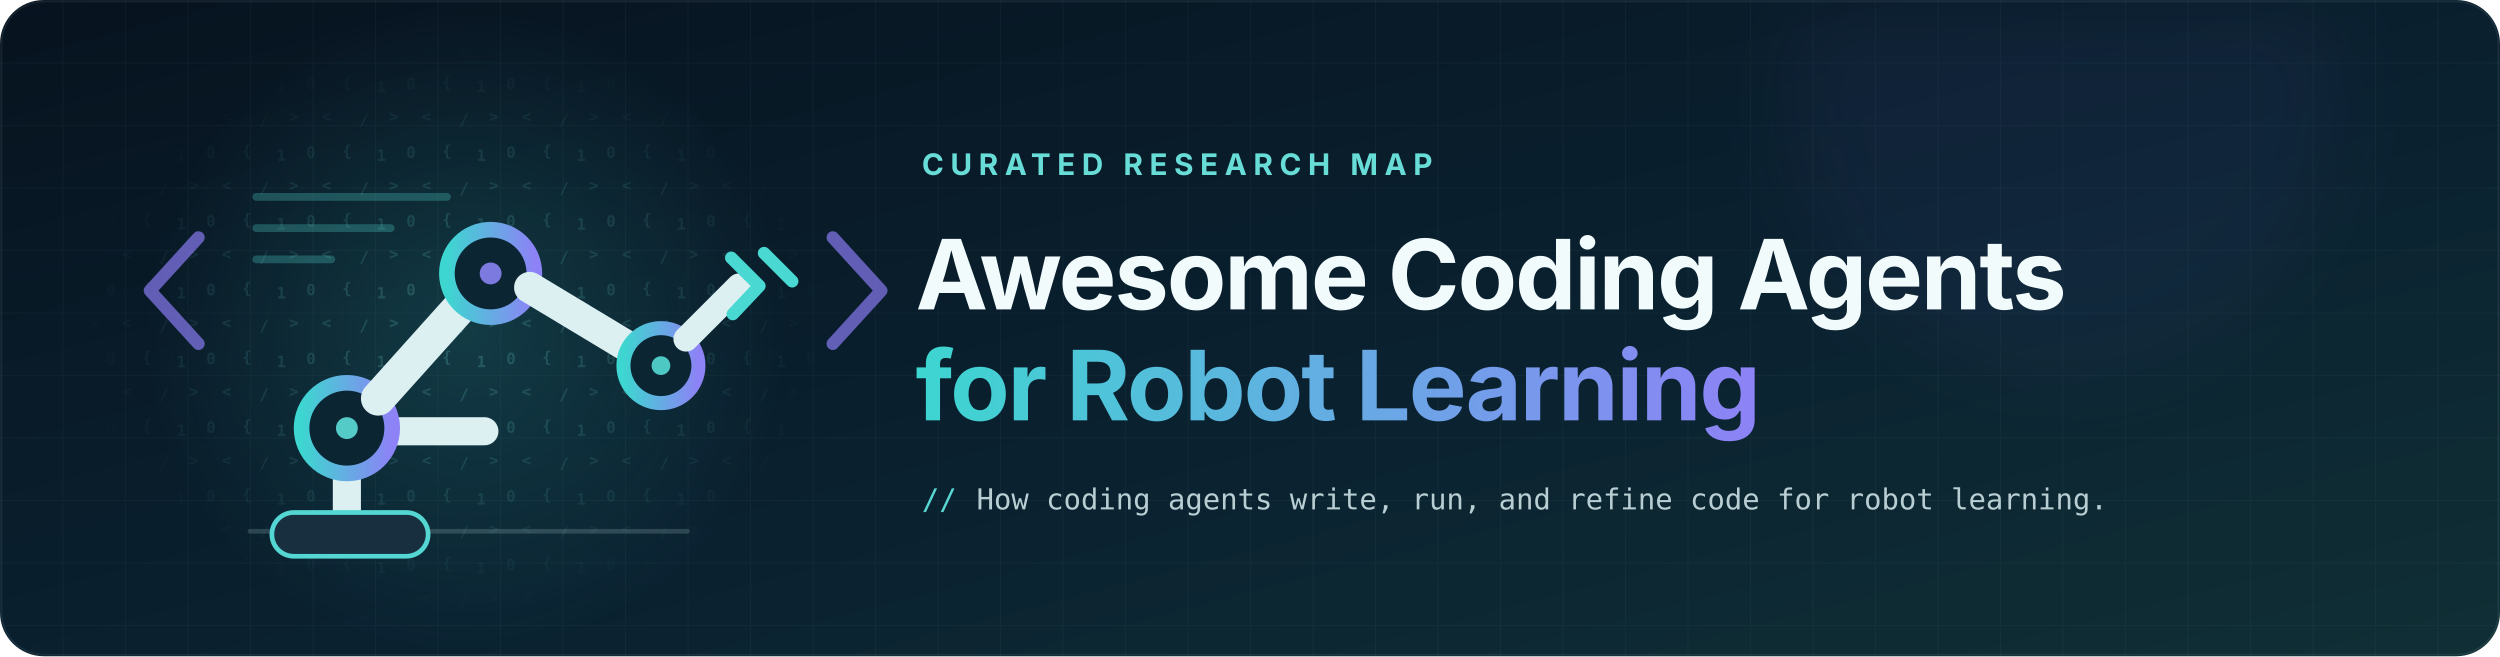
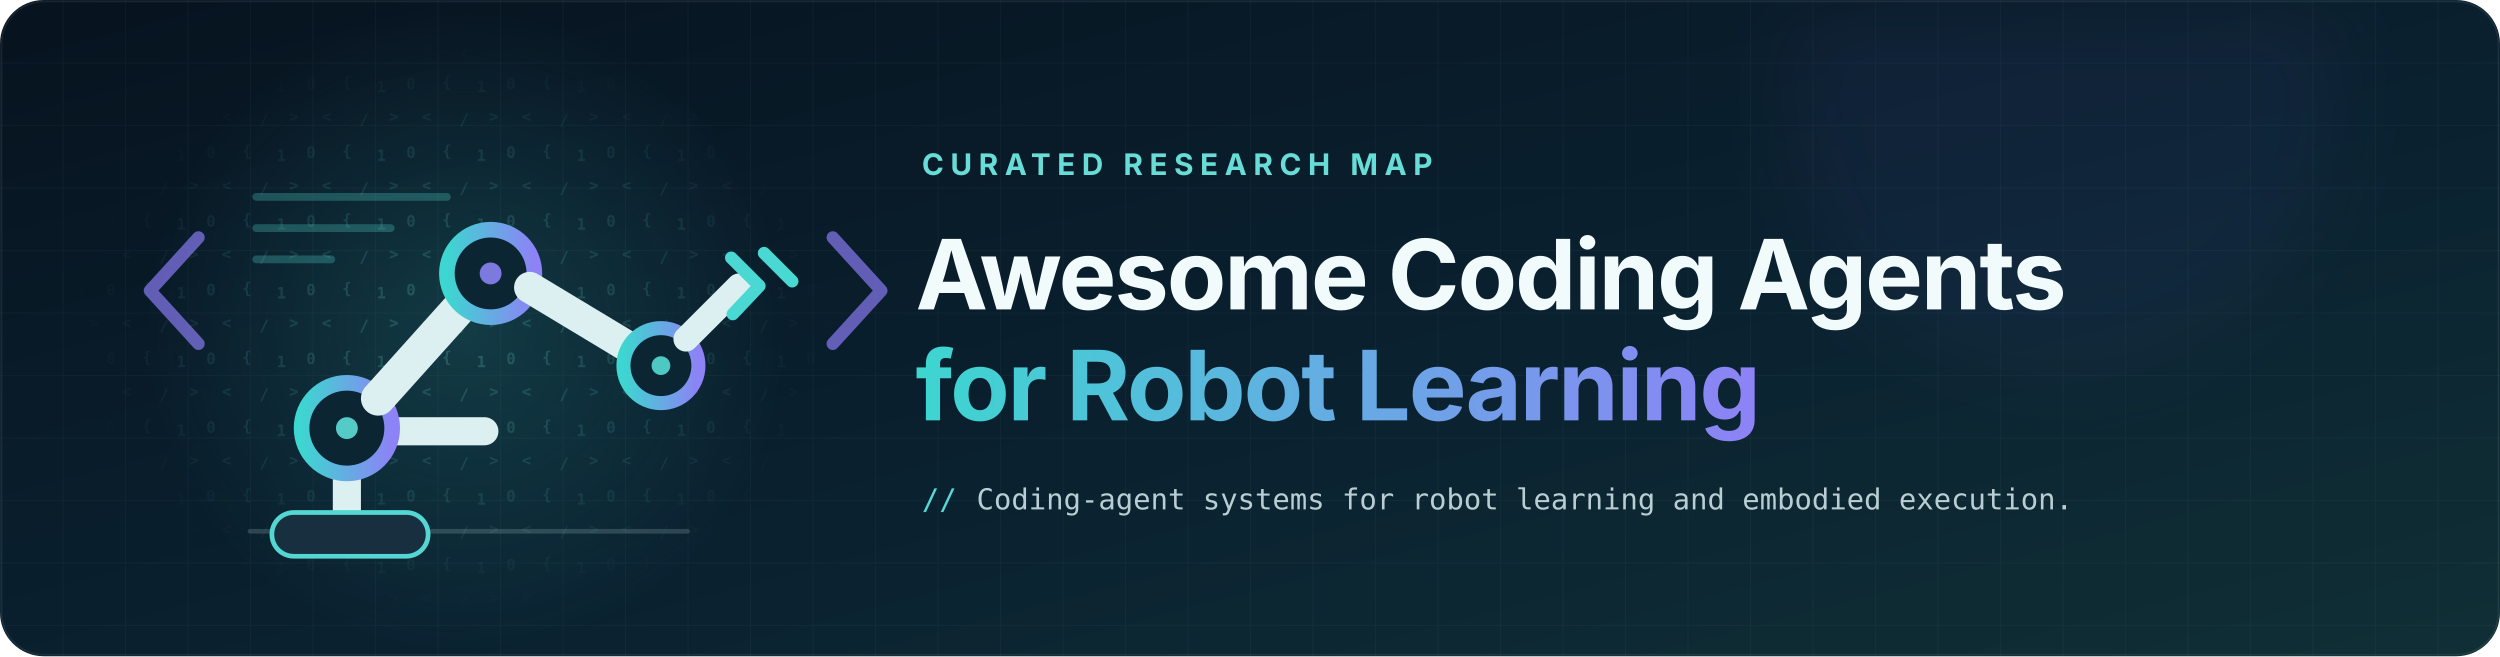
<svg xmlns="http://www.w3.org/2000/svg" viewBox="0 0 1600 420" role="img" aria-labelledby="title desc">
  <defs>
    <linearGradient id="bg" x1="0" y1="0" x2="1" y2="1">
      <stop offset="0" stop-color="#07131f" />
      <stop offset="0.56" stop-color="#0a2130" />
      <stop offset="1" stop-color="#102f35" />
    </linearGradient>
    <linearGradient id="accent" x1="0" y1="0" x2="1" y2="0">
      <stop offset="0" stop-color="#3dd6d0" />
      <stop offset="1" stop-color="#8d82f6" />
    </linearGradient>
    <radialGradient id="glow" cx="50%" cy="50%" r="50%">
      <stop offset="0" stop-color="#43e0d4" stop-opacity="0.16" />
      <stop offset="1" stop-color="#43e0d4" stop-opacity="0" />
    </radialGradient>
    <radialGradient id="asciiFade" cx="50%" cy="50%" r="50%">
      <stop offset="0" stop-color="#fff" stop-opacity="0.82" />
      <stop offset="0.64" stop-color="#fff" stop-opacity="0.38" />
      <stop offset="1" stop-color="#fff" stop-opacity="0" />
    </radialGradient>
    <pattern id="grid" width="40" height="40" patternUnits="userSpaceOnUse">
      <path d="M40 0H0V40" fill="none" stroke="#b5e1e3" stroke-opacity="0.045" stroke-width="1" />
    </pattern>
    <pattern id="ascii" width="64" height="44" patternUnits="userSpaceOnUse">
      <g fill="#70d8d6" font-family="ui-monospace, SFMono-Regular, Menlo, Monaco, Consolas, monospace" font-size="10" font-weight="600">
        <text x="4" y="13">0</text>
        <text x="27" y="12">{</text>
        <text x="49" y="15">1</text>
        <text x="14" y="34">&lt;</text>
        <text x="38" y="36">/</text>
        <text x="57" y="34">&gt;</text>
      </g>
    </pattern>
    <mask id="asciiMask">
      <rect width="1600" height="420" fill="#000" />
      <ellipse cx="292" cy="210" rx="244" ry="184" fill="url(#asciiFade)" />
    </mask>
    <filter id="soft" x="-40%" y="-40%" width="180%" height="180%">
      <feGaussianBlur stdDeviation="24" />
    </filter>
  </defs>
  <rect width="1600" height="420" rx="28" fill="url(#bg)" />
  <rect width="1600" height="420" rx="28" fill="url(#grid)" />
  <rect x="1" y="1" width="1598" height="418" rx="27" fill="none" stroke="#d8f3f4" stroke-opacity="0.08" />
  <circle cx="298" cy="212" r="205" fill="url(#glow)" />
  <circle cx="1320" cy="62" r="176" fill="#796de5" opacity="0.055" filter="url(#soft)" />
  <rect x="46" y="22" width="500" height="376" fill="url(#ascii)" opacity="0.29" mask="url(#asciiMask)" />
  <g transform="translate(92 54)" fill="none" stroke-linecap="round" stroke-linejoin="round">
    <path d="M68 286h280" stroke="#bddde1" stroke-opacity="0.19" stroke-width="3" />
    <path d="M130 276v-54h88" stroke="#dceff1" stroke-width="18" />
    <circle cx="130" cy="220" r="29" fill="#0b2533" stroke="url(#accent)" stroke-width="10" />
    <circle cx="130" cy="220" r="7" fill="#5cddd7" stroke="none" opacity="0.9" />
    <path d="M150 201l70-78" stroke="#dceff1" stroke-width="22" />
    <circle cx="222" cy="121" r="28" fill="#0b2533" stroke="url(#accent)" stroke-width="10" />
    <circle cx="222" cy="121" r="7" fill="#8a83f2" stroke="none" opacity="0.9" />
    <path d="M247 130l78 47" stroke="#dceff1" stroke-width="20" />
    <circle cx="331" cy="180" r="24" fill="#0b2533" stroke="url(#accent)" stroke-width="9" />
    <circle cx="331" cy="180" r="6" fill="#55d9d2" stroke="none" opacity="0.9" />
    <path d="M347 163l34-34" stroke="#dceff1" stroke-width="16" />
    <path d="M376 111l18 18-17 18M397 108l18 18" stroke="#49d8d2" stroke-width="8" />
    <rect x="82" y="274" width="100" height="28" rx="14" fill="#172f3f" stroke="#54d7d2" stroke-width="3" />
    <path d="M35 98L4 132l31 34M441 98l31 34-31 34" stroke="#8b7cf6" stroke-width="8" opacity="0.68" />
    <path d="M72 72h122M72 92h86M72 112h48" stroke="#55d9d2" stroke-width="5" opacity="0.27" />
  </g>
  <g font-family="Inter, ui-sans-serif, system-ui, -apple-system, BlinkMacSystemFont, 'Segoe UI', sans-serif">
    <text x="590" y="112" fill="#68ddd7" font-size="19" font-weight="700" letter-spacing="4.2">CURATED RESEARCH MAP</text>
    <text x="586" y="198" fill="#f2fbfc" font-size="62" font-weight="700" letter-spacing="-1.2">Awesome Coding Agents</text>
    <text x="586" y="269" fill="url(#accent)" font-size="62" font-weight="700" letter-spacing="-1.2">for Robot Learning</text>
  </g>
  <g font-family="ui-monospace, SFMono-Regular, Menlo, Monaco, Consolas, monospace" font-size="18.5" font-weight="400">
    <text x="590" y="326" fill="#58d8d3">//</text>
-     <text x="625" y="326" fill="#b8ced3">How coding agents write, run, and refine code for robot learning.</text>
+     <text x="625" y="326" fill="#b8ced3">Coding-agent systems for robot learning and embodied execution.</text>
  </g>
</svg>
